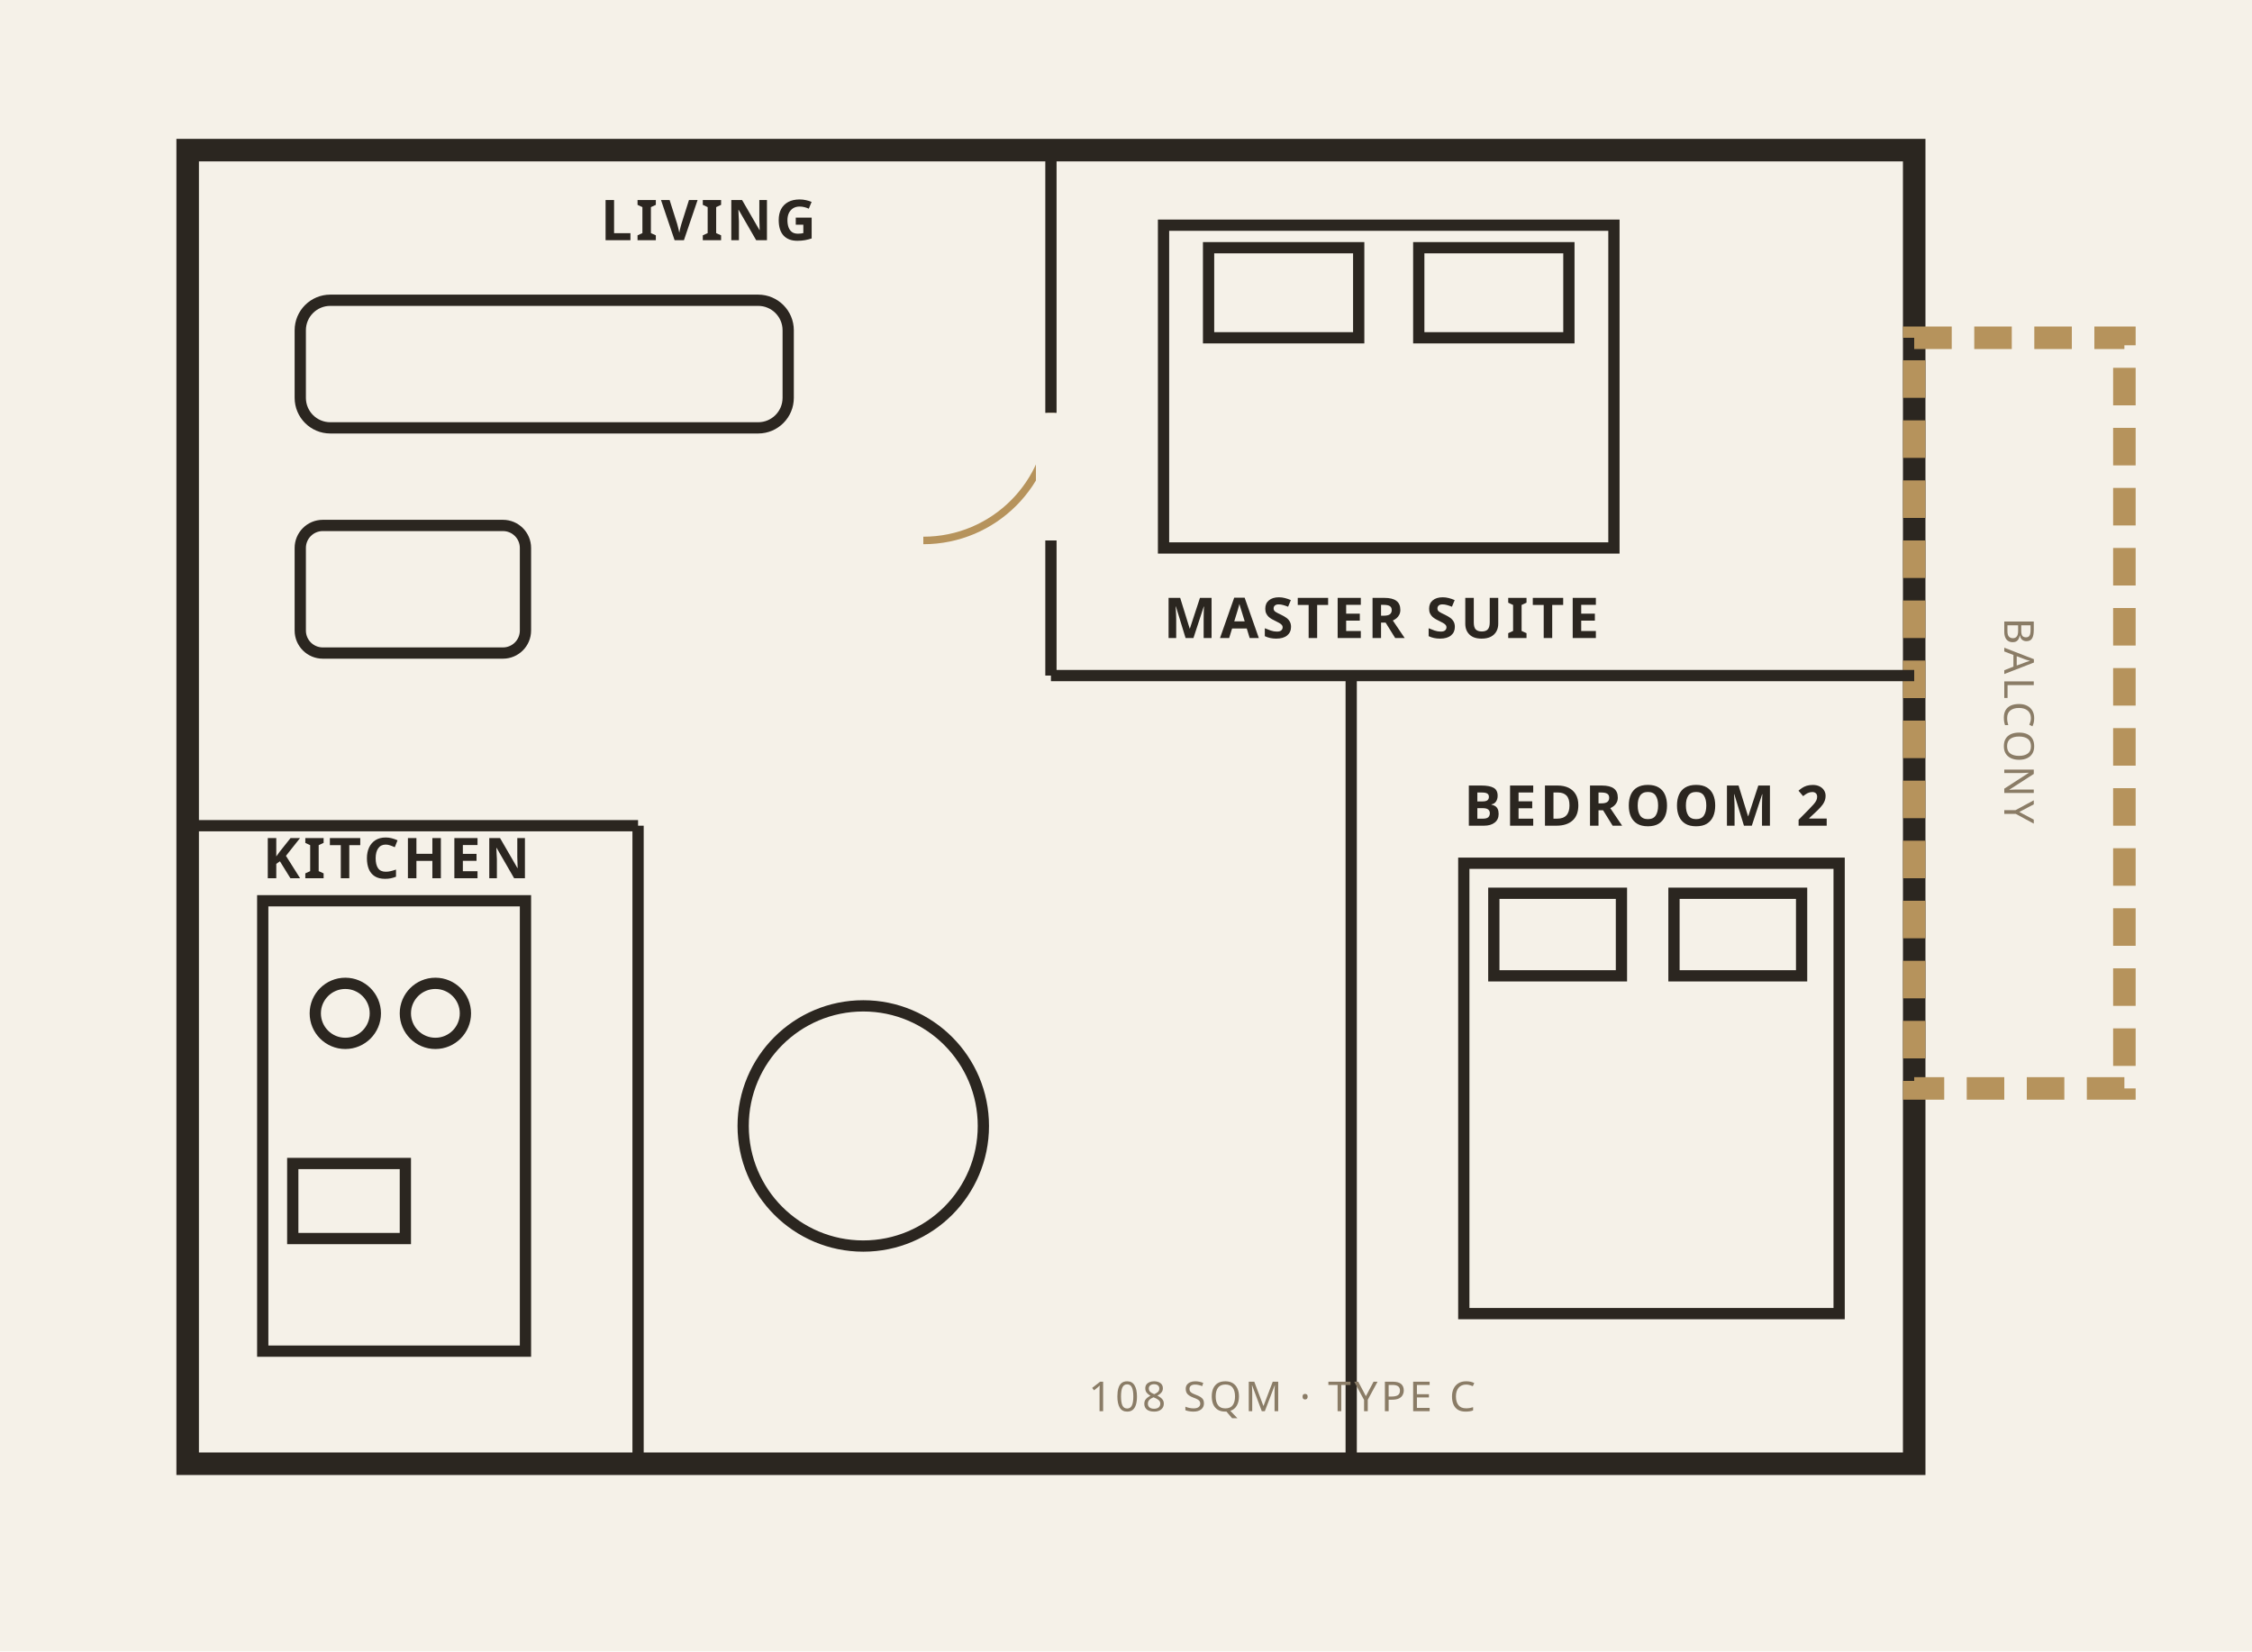
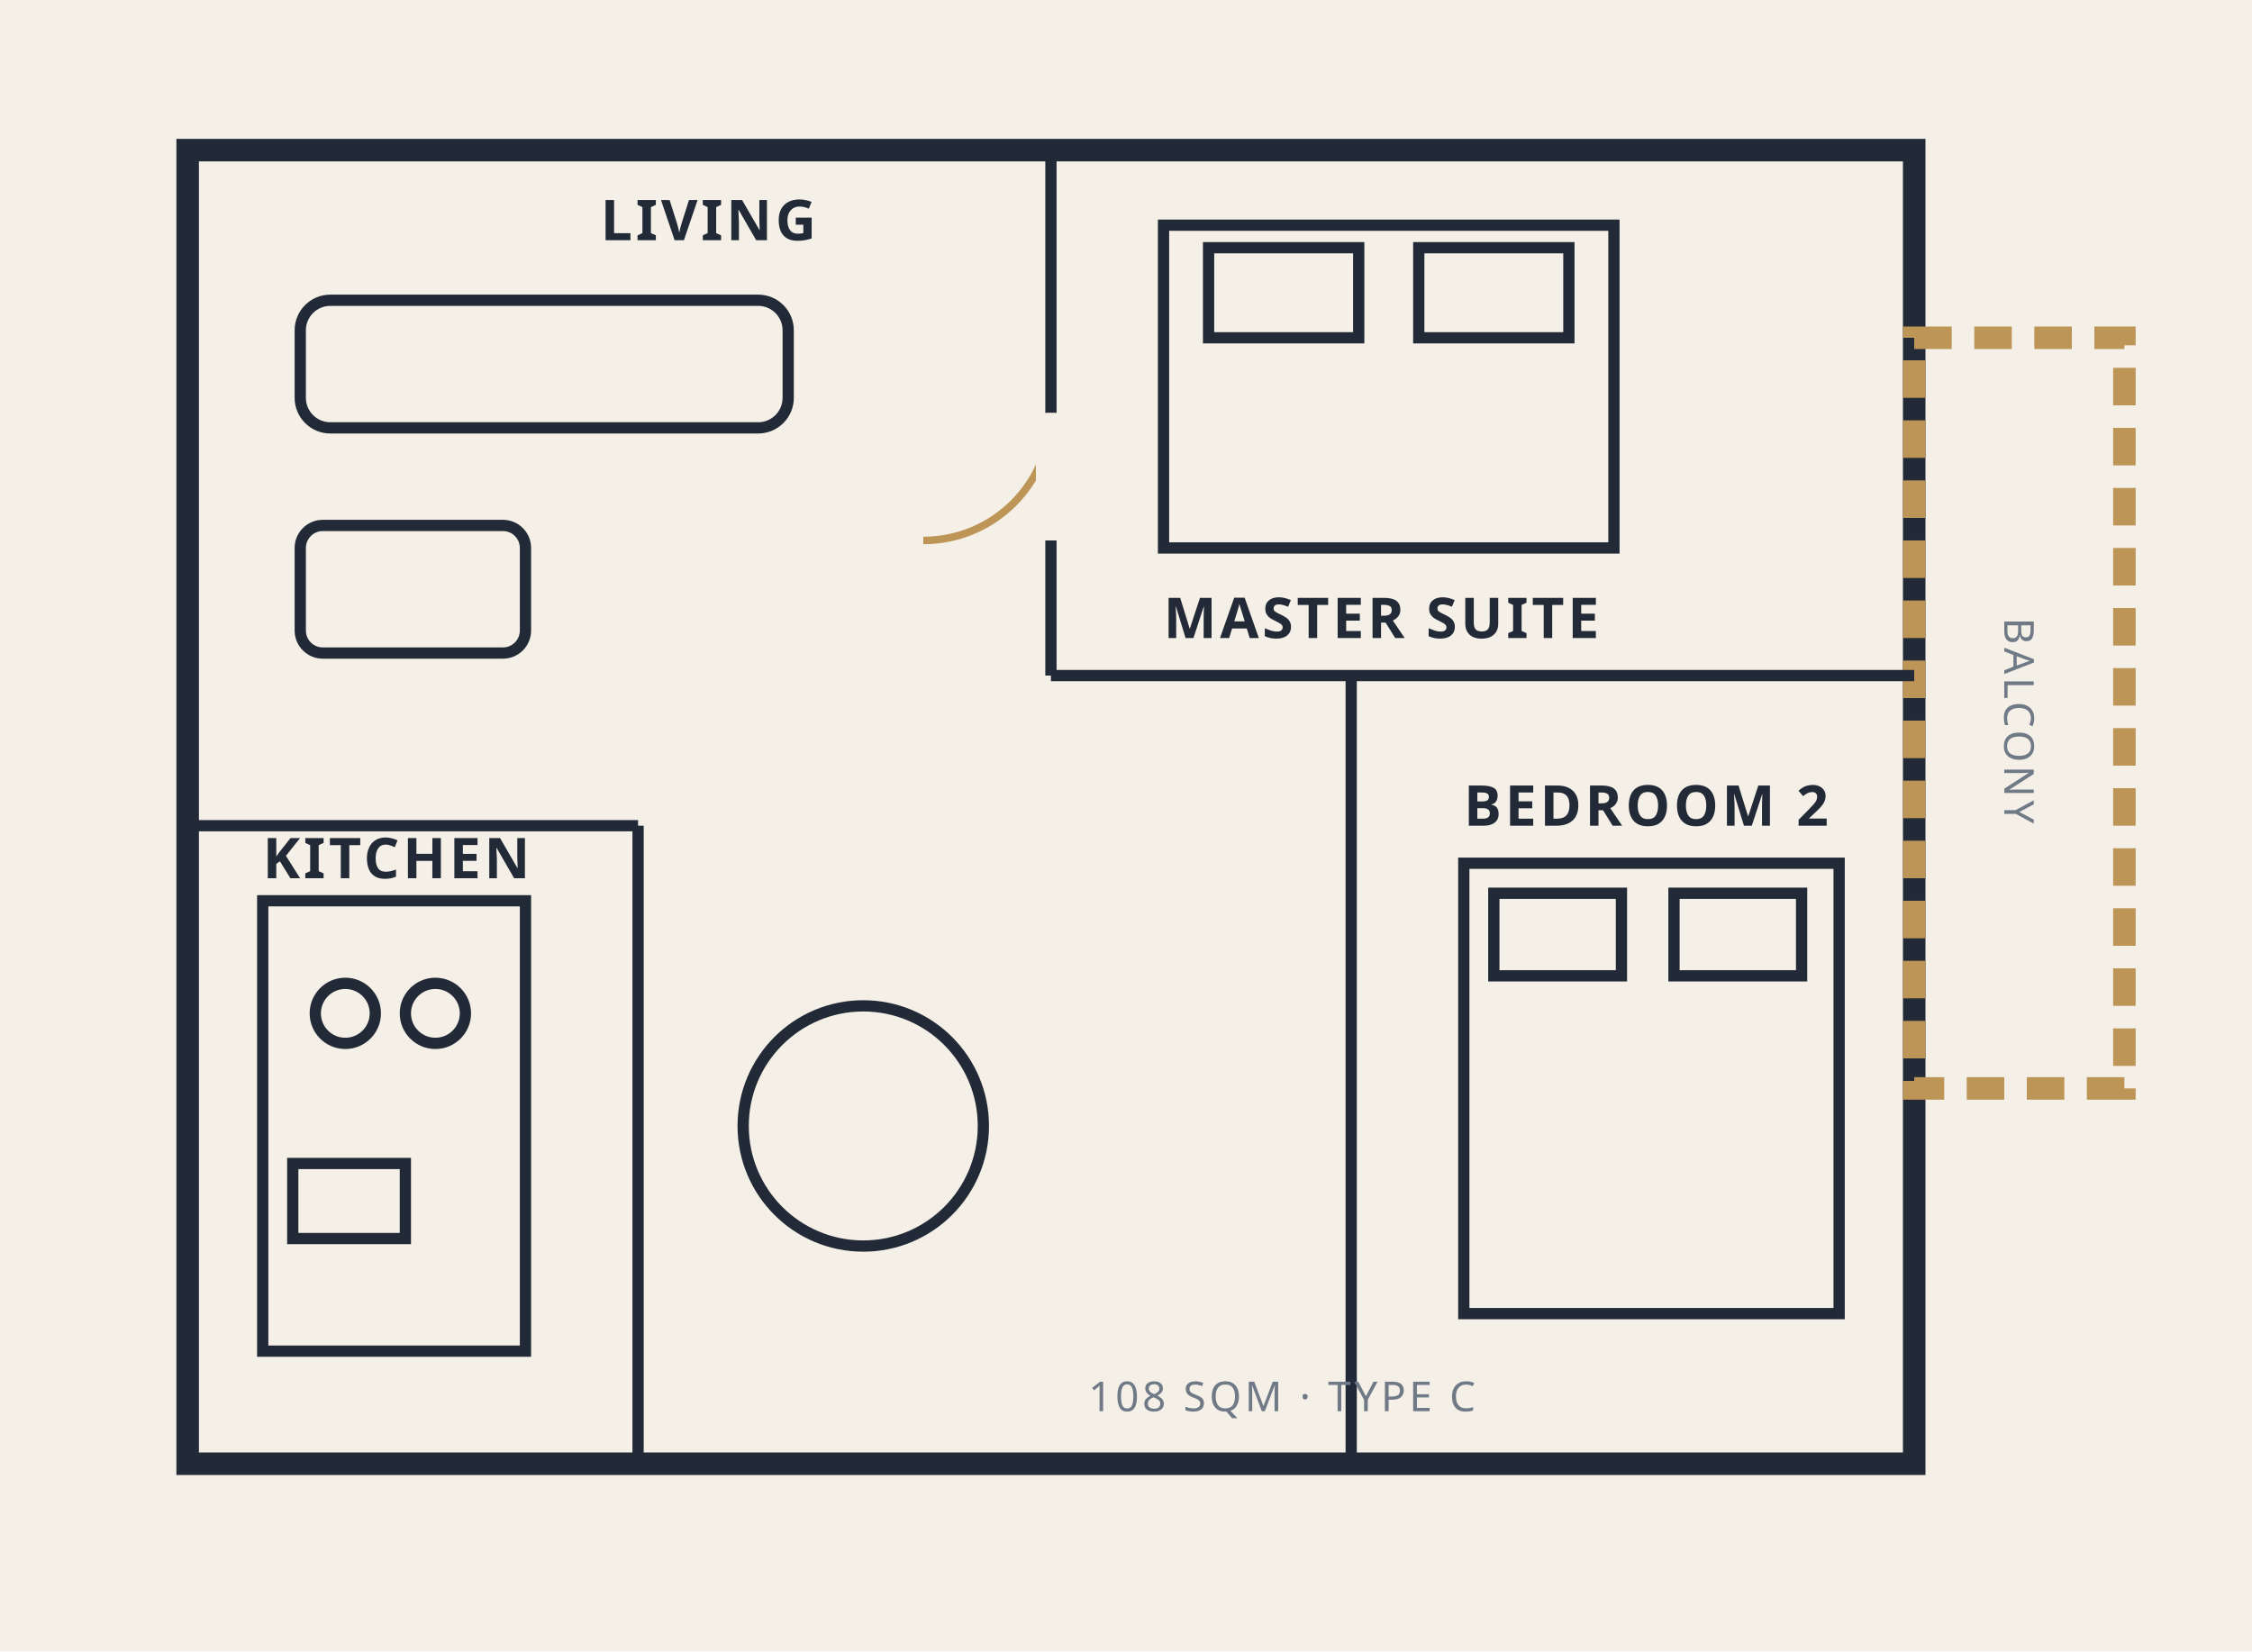
<svg xmlns="http://www.w3.org/2000/svg" viewBox="0 0 600 440" role="img" aria-label="Two bedroom floor plan, schematic">
  <style>
-     .wall{fill:none;stroke:#2b2620;stroke-width:6}
-     .inner{fill:none;stroke:#2b2620;stroke-width:3}
-     .lbl{font:600 15px system-ui,sans-serif;fill:#2b2620;letter-spacing:.06em}
-     .sub{font:400 11px system-ui,sans-serif;fill:#8a7c66;letter-spacing:.08em}
-     .gold{stroke:#b6935c}
+     .wall{fill:none;stroke:#232a37;stroke-width:6}
+     .inner{fill:none;stroke:#232a37;stroke-width:3}
+     .lbl{font:600 15px system-ui,sans-serif;fill:#232a37;letter-spacing:.06em}
+     .sub{font:400 11px system-ui,sans-serif;fill:#707a87;letter-spacing:.08em}
+     .gold{stroke:#bd9557}
  </style>
-   <rect width="600" height="440" fill="#f5f1e8" />
+   <rect width="600" height="440" fill="#f4f0e7" />
  <rect x="50" y="40" width="460" height="350" class="wall" />
  <rect x="510" y="90" width="56" height="200" class="wall gold" stroke-dasharray="10 6" />
  <text x="538" y="196" class="sub" text-anchor="middle" transform="rotate(90 538 192)">BALCONY</text>
  <line x1="280" y1="40" x2="280" y2="180" class="inner" />
  <line x1="280" y1="180" x2="510" y2="180" class="inner" />
  <line x1="360" y1="180" x2="360" y2="390" class="inner" />
  <line x1="50" y1="220" x2="170" y2="220" class="inner" />
  <line x1="170" y1="220" x2="170" y2="390" class="inner" />
  <rect x="310" y="60" width="120" height="86" class="inner" />
  <rect x="322" y="66" width="40" height="24" class="inner" />
  <rect x="378" y="66" width="40" height="24" class="inner" />
  <rect x="390" y="230" width="100" height="120" class="inner" />
  <rect x="398" y="238" width="34" height="22" class="inner" />
  <rect x="446" y="238" width="34" height="22" class="inner" />
  <rect x="80" y="80" width="130" height="34" rx="8" class="inner" />
  <rect x="80" y="140" width="60" height="34" rx="6" class="inner" />
  <circle cx="230" cy="300" r="32" class="inner" />
  <rect x="70" y="240" width="70" height="120" class="inner" />
  <circle cx="92" cy="270" r="8" class="inner" />
  <circle cx="116" cy="270" r="8" class="inner" />
  <rect x="78" y="310" width="30" height="20" class="inner" />
-   <path d="M280 110a34 34 0 0 1-34 34" fill="none" stroke="#b6935c" stroke-width="2" />
-   <line x1="280" y1="110" x2="280" y2="144" stroke="#f5f1e8" stroke-width="8" />
+   <path d="M280 110a34 34 0 0 1-34 34" fill="none" stroke="#bd9557" stroke-width="2" />
+   <line x1="280" y1="110" x2="280" y2="144" stroke="#f4f0e7" stroke-width="8" />
  <text x="160" y="64" class="lbl">LIVING</text>
  <text x="310" y="170" class="lbl" font-size="13">MASTER SUITE</text>
  <text x="390" y="220" class="lbl" font-size="13">BEDROOM 2</text>
  <text x="70" y="234" class="lbl" font-size="12">KITCHEN</text>
  <text x="290" y="376" class="sub">108 SQM · TYPE C</text>
</svg>
